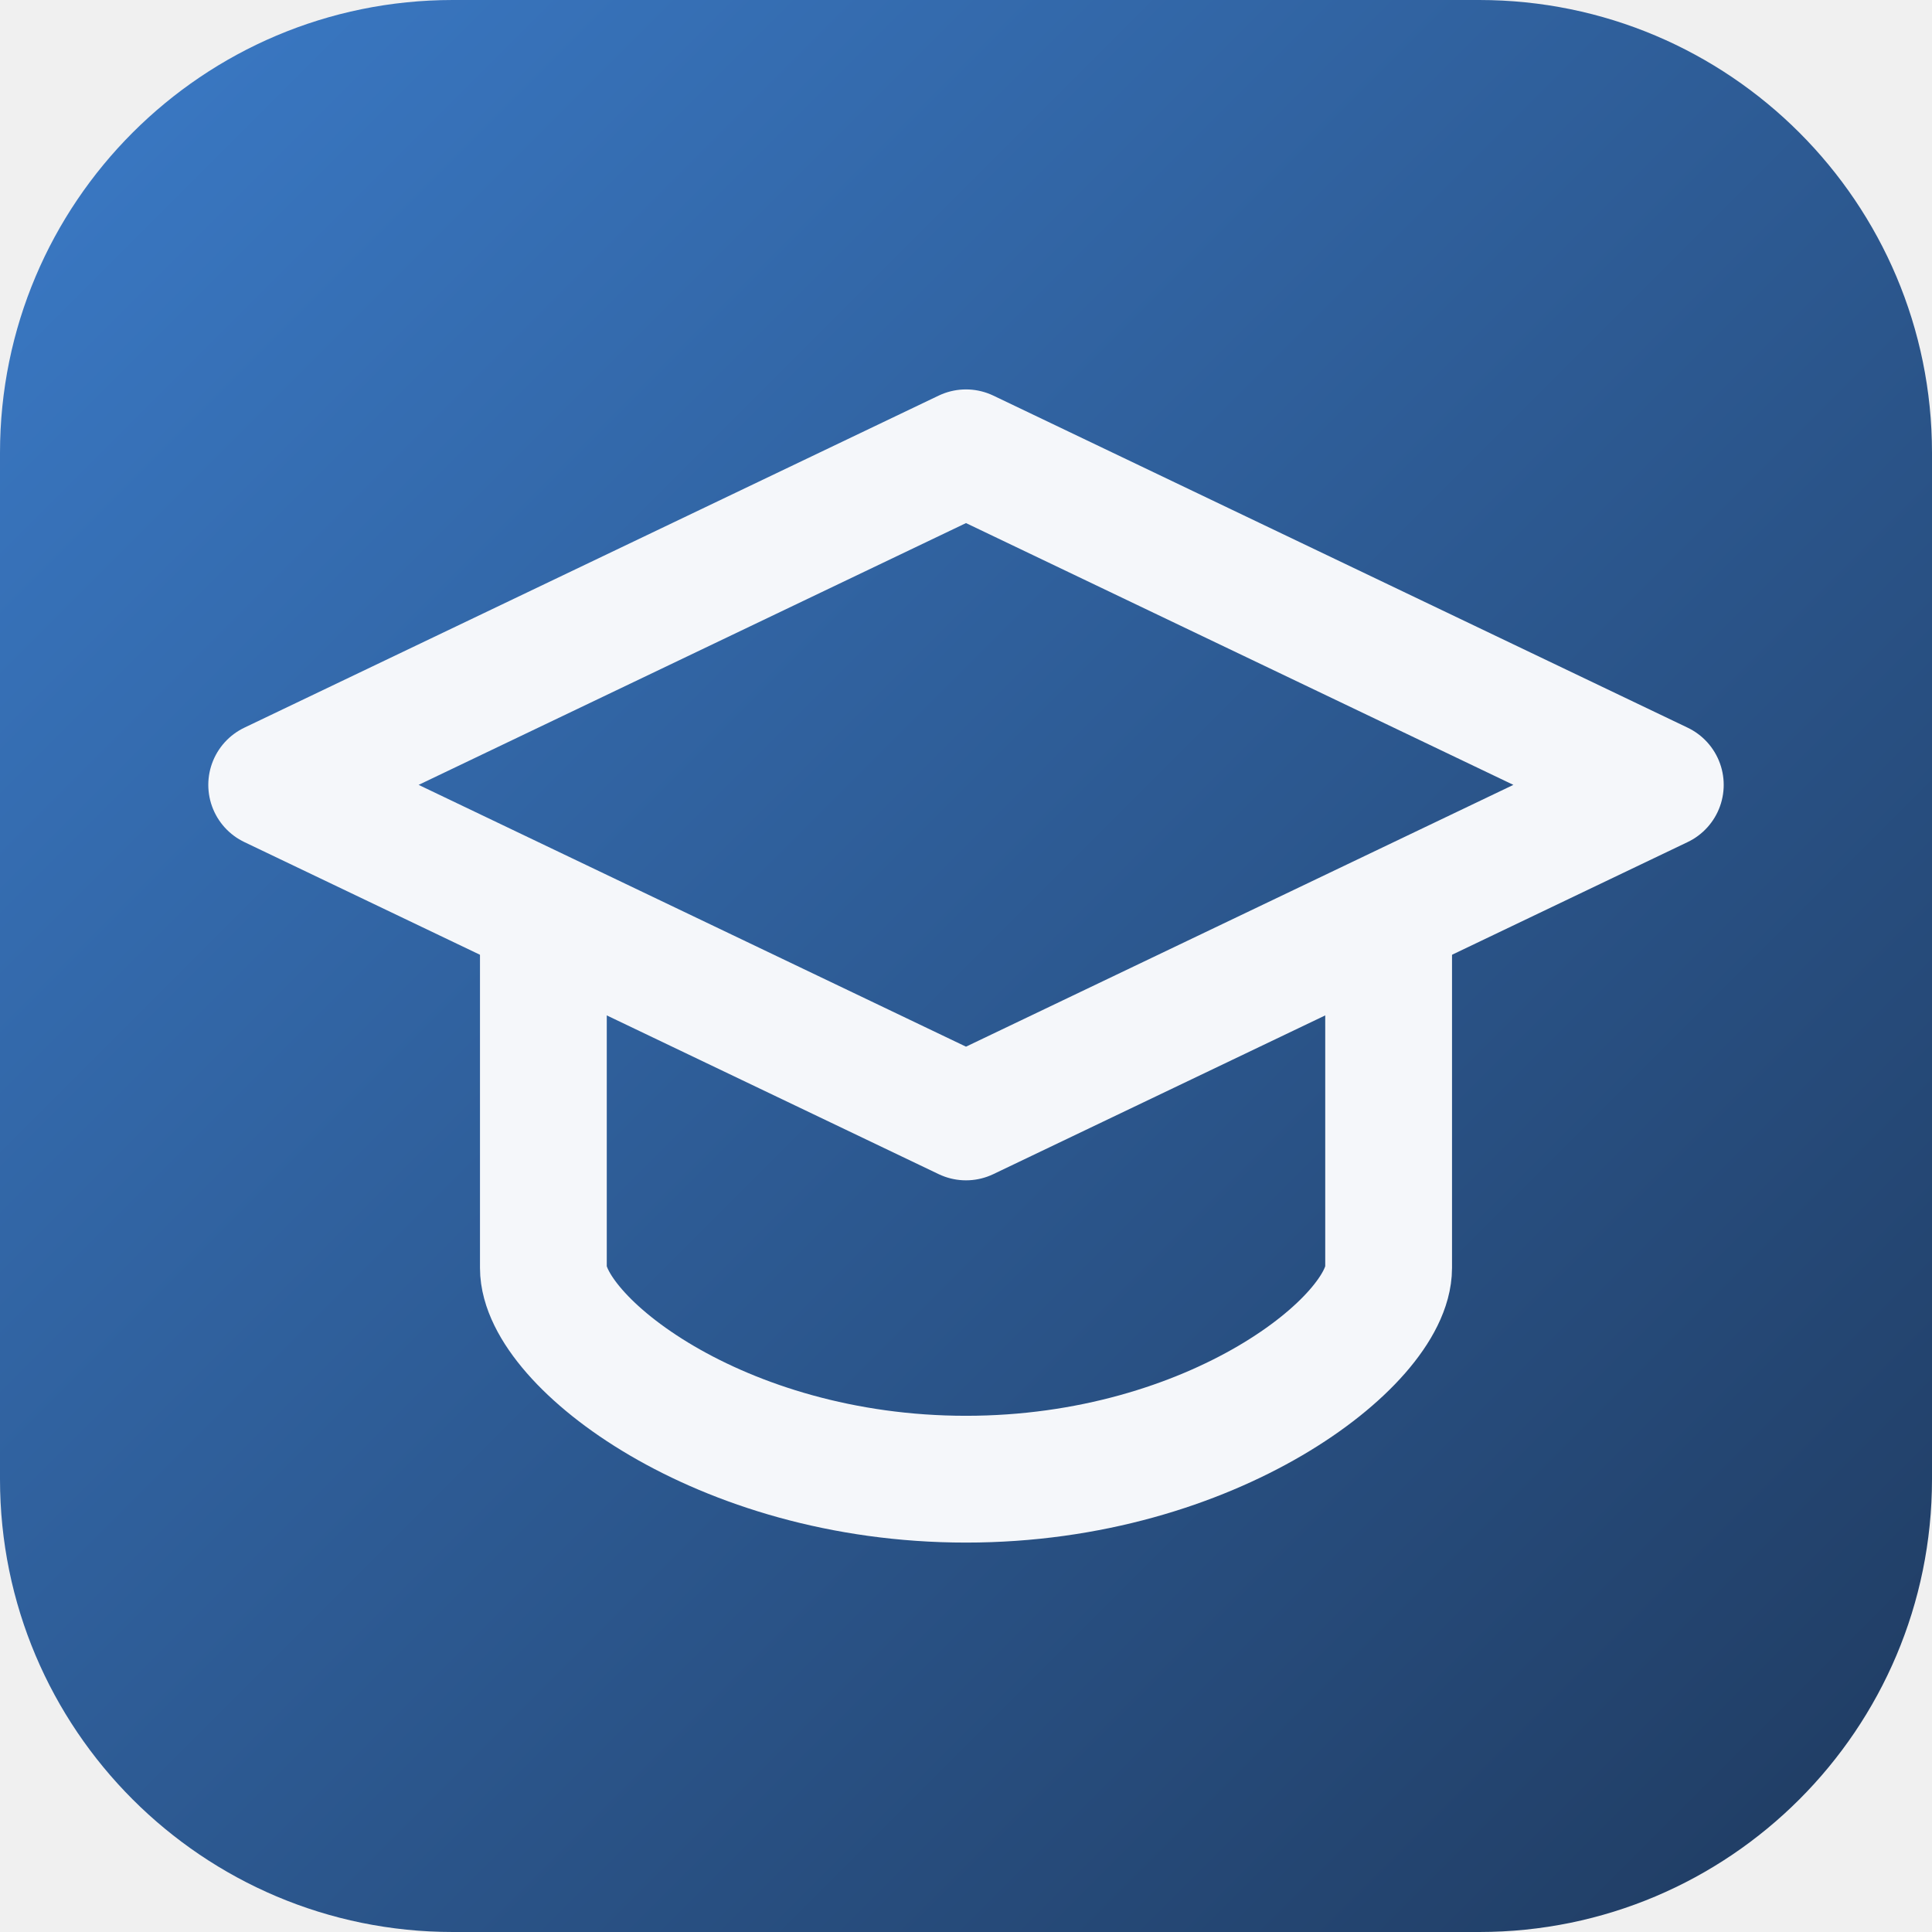
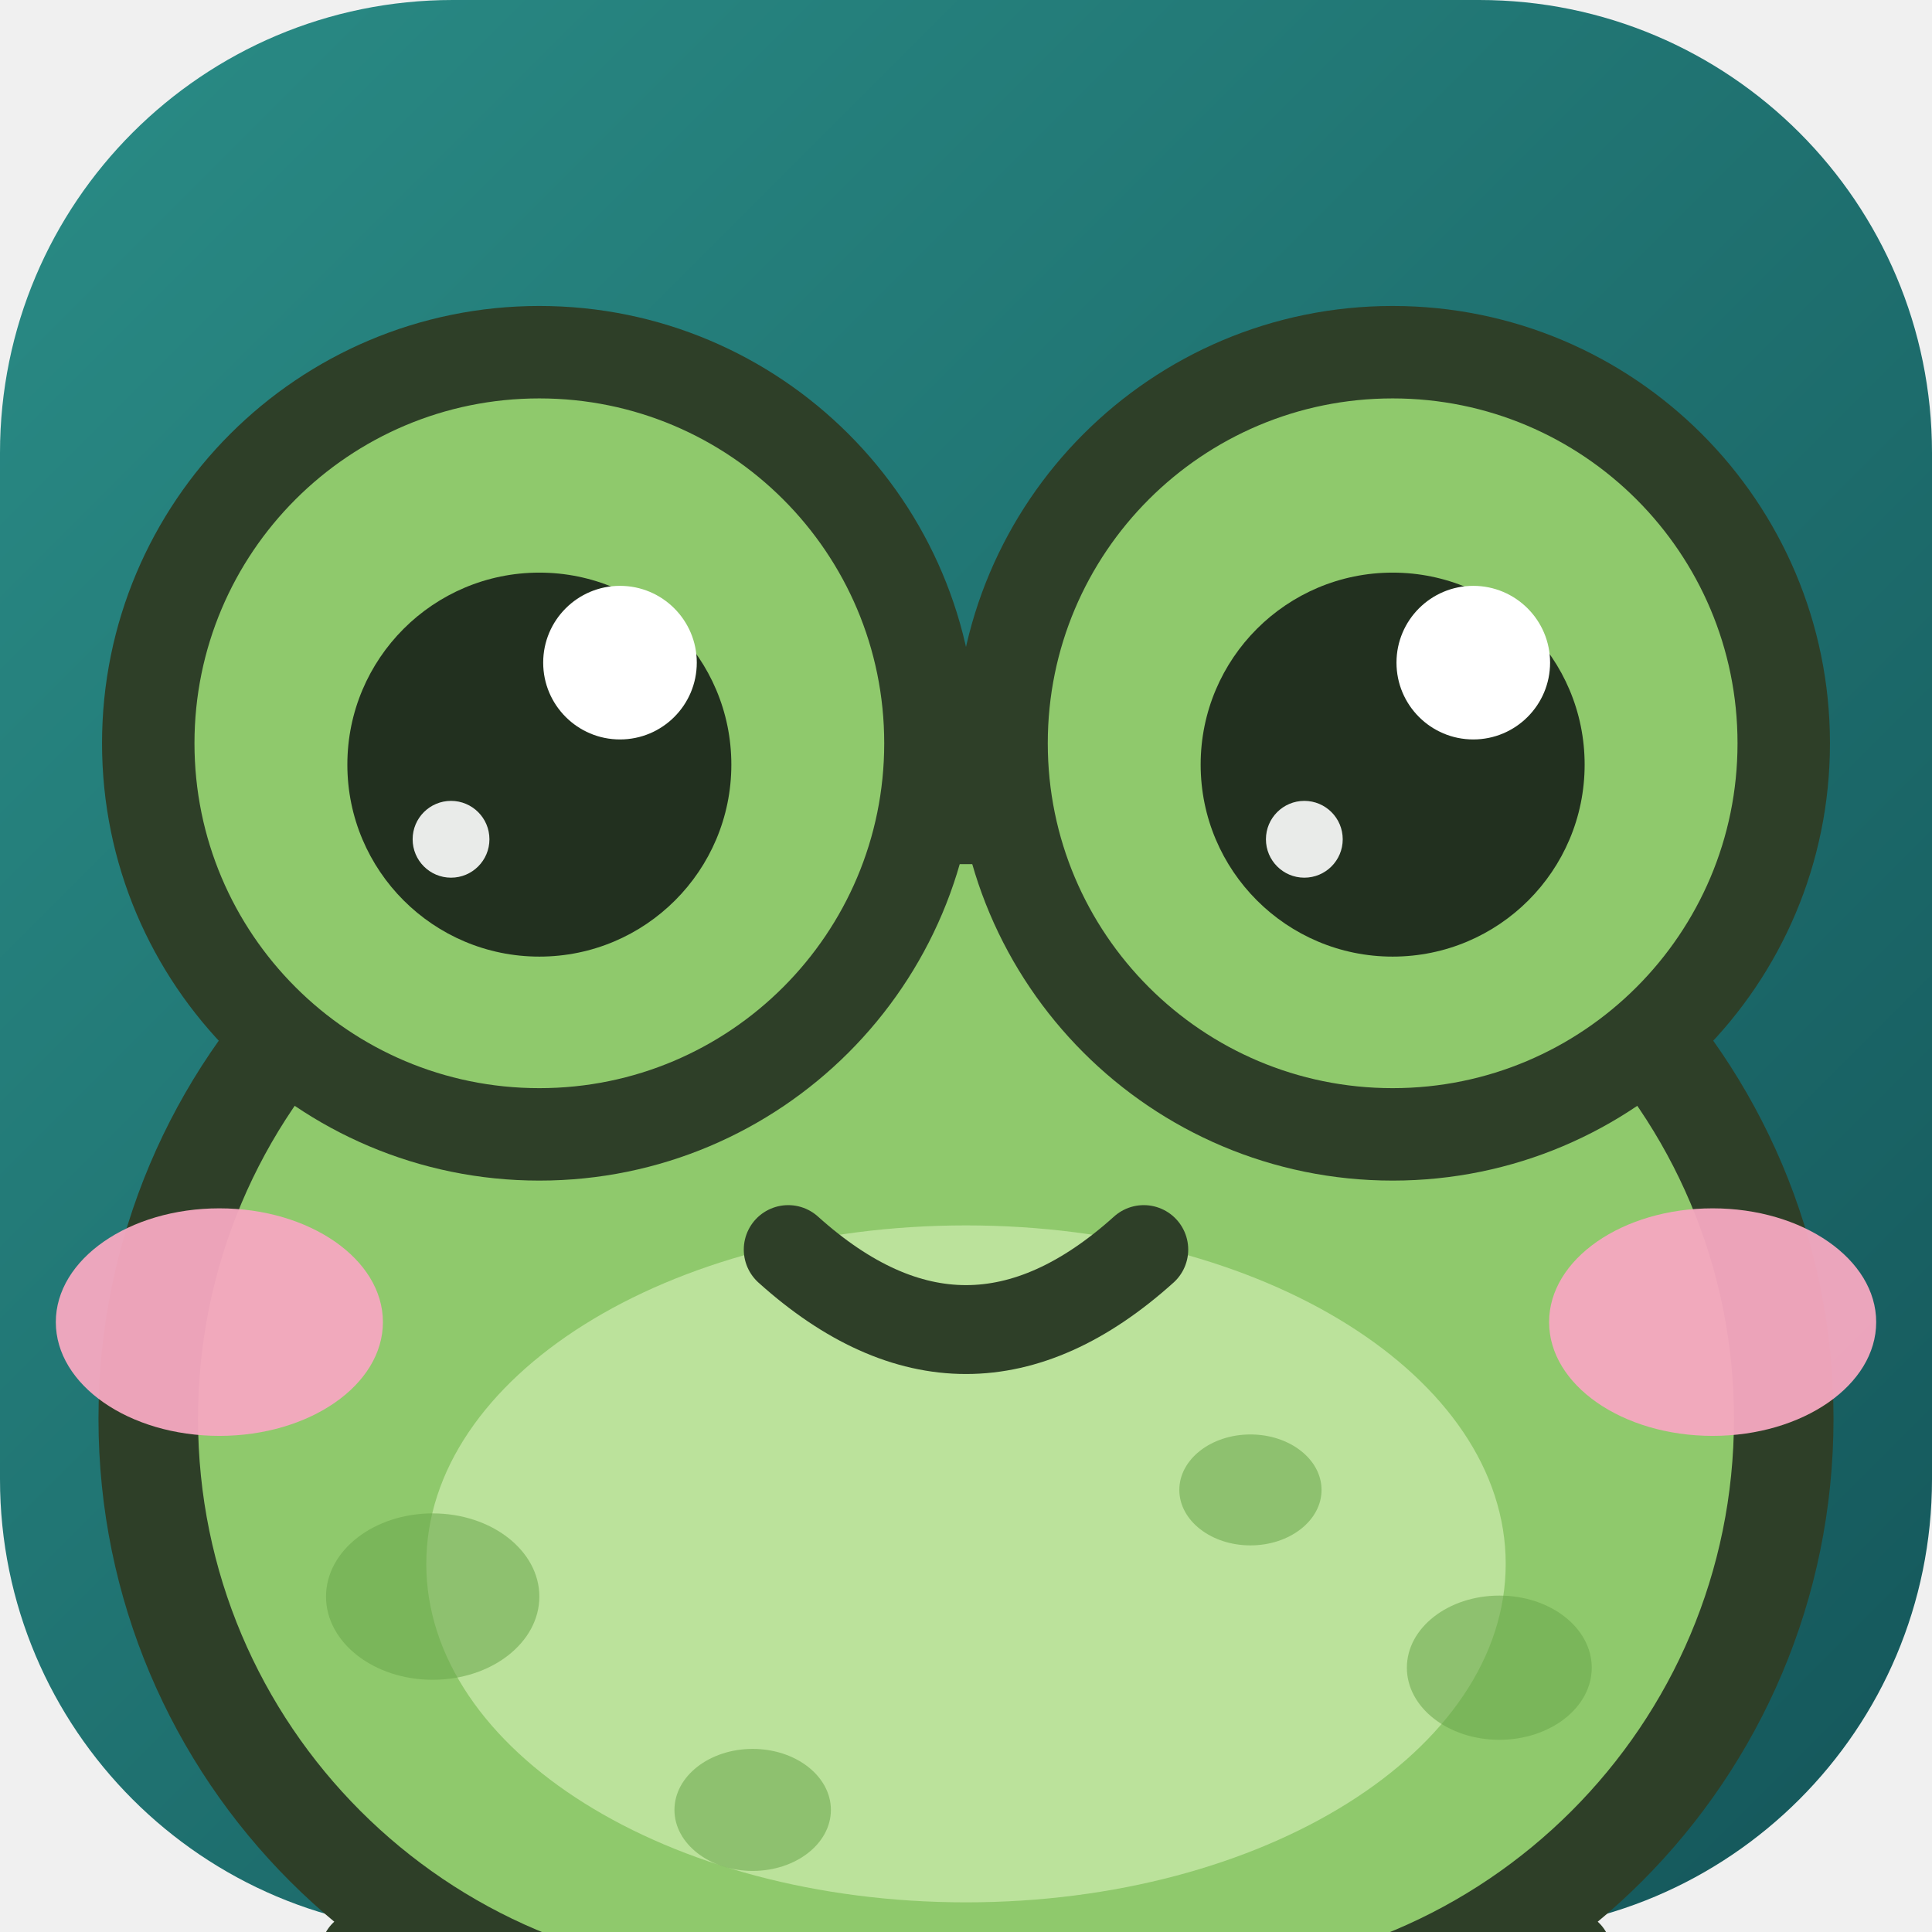
<svg xmlns="http://www.w3.org/2000/svg" viewBox="0 0 64 64" role="img" aria-label="Glow STEM">
  <defs>
-     <linearGradient id="g" x1="0" y1="0" x2="1" y2="1">
-       <stop offset="0" stop-color="#3B7BC8" />
-       <stop offset="1" stop-color="#1F3A5F" />
+     <linearGradient id="gt" x1="0" y1="0" x2="1" y2="1">
+       <stop offset="0" stop-color="#2A8C86" />
+       <stop offset="1" stop-color="#14565A" />
    </linearGradient>
  </defs>
-   <rect width="64" height="64" rx="15" fill="url(#g)" />
-   <g fill="none" stroke="#F5F7FA" stroke-width="4.2" stroke-linecap="round" stroke-linejoin="round">
-     <path d="M55 26L32 15 9 26l23 11 23-11z" />
-     <path d="M18 31v11c0 2.4 5.8 7 14 7s14-4.6 14-7V31" />
-   </g>
+   <rect width="64" height="64" rx="15" fill="url(#gt)" />
+   <svg x="2" y="2" width="60" height="60" viewBox="9 13 54 38" overflow="visible">
+     <g transform="translate(36,72) scale(1.06) translate(-36,-72)">
+       <path d="M19 62q0 7 5 7h3q2 0 2-3t-3-3h-7z" fill="#79B657" stroke="#2E3F28" stroke-width="2.3" stroke-linejoin="round" />
+       <path d="M53 62q0 7-5 7h-3q-2 0-2-3t3-3h7z" fill="#79B657" stroke="#2E3F28" stroke-width="2.3" stroke-linejoin="round" />
+       <rect x="13" y="30" width="46" height="34" rx="17" fill="#8FC96C" stroke="#2E3F28" stroke-width="2.8" />
+       <ellipse cx="36" cy="51.08" rx="15.18" ry="9.52" fill="#C3E6A3" opacity=".85" />
+       <ellipse cx="21" cy="52" rx="3" ry="2.34" fill="#6AA64A" opacity=".55" />
+       <ellipse cx="51" cy="54" rx="2.6" ry="2.028" fill="#6AA64A" opacity=".55" />
+       <ellipse cx="30" cy="58" rx="2.2" ry="1.716" fill="#6AA64A" opacity=".55" />
+       <ellipse cx="44" cy="49" rx="2" ry="1.56" fill="#6AA64A" opacity=".55" />
+       <circle cx="24" cy="28" r="11" fill="#8FC96C" stroke="#2E3F28" stroke-width="2.6" />
+       <circle cx="24" cy="28.6" r="5.4" fill="#22301F" />
+       <circle cx="26.268" cy="25.732" r="2.16" fill="#FFFFFF" />
+       <circle cx="21.516" cy="30.7" r="1.08" fill="#FFFFFF" opacity=".9" />
+       <circle cx="48" cy="28" r="11" fill="#8FC96C" stroke="#2E3F28" stroke-width="2.6" />
+       <circle cx="48" cy="28.6" r="5.4" fill="#22301F" />
+       <circle cx="50.268" cy="25.732" r="2.16" fill="#FFFFFF" />
+       <circle cx="45.516" cy="30.7" r="1.08" fill="#FFFFFF" opacity=".9" />
+       <ellipse cx="15" cy="44.28" rx="4.6" ry="3.2" fill="#F6A8C0" opacity=".95" />
+       <ellipse cx="57" cy="44.28" rx="4.6" ry="3.2" fill="#F6A8C0" opacity=".95" />
+       <path d="M31 42.24q5 4.5 10 0" fill="none" stroke="#2E3F28" stroke-width="2.5" stroke-linecap="round" />
+     </g>
+   </svg>
</svg>
